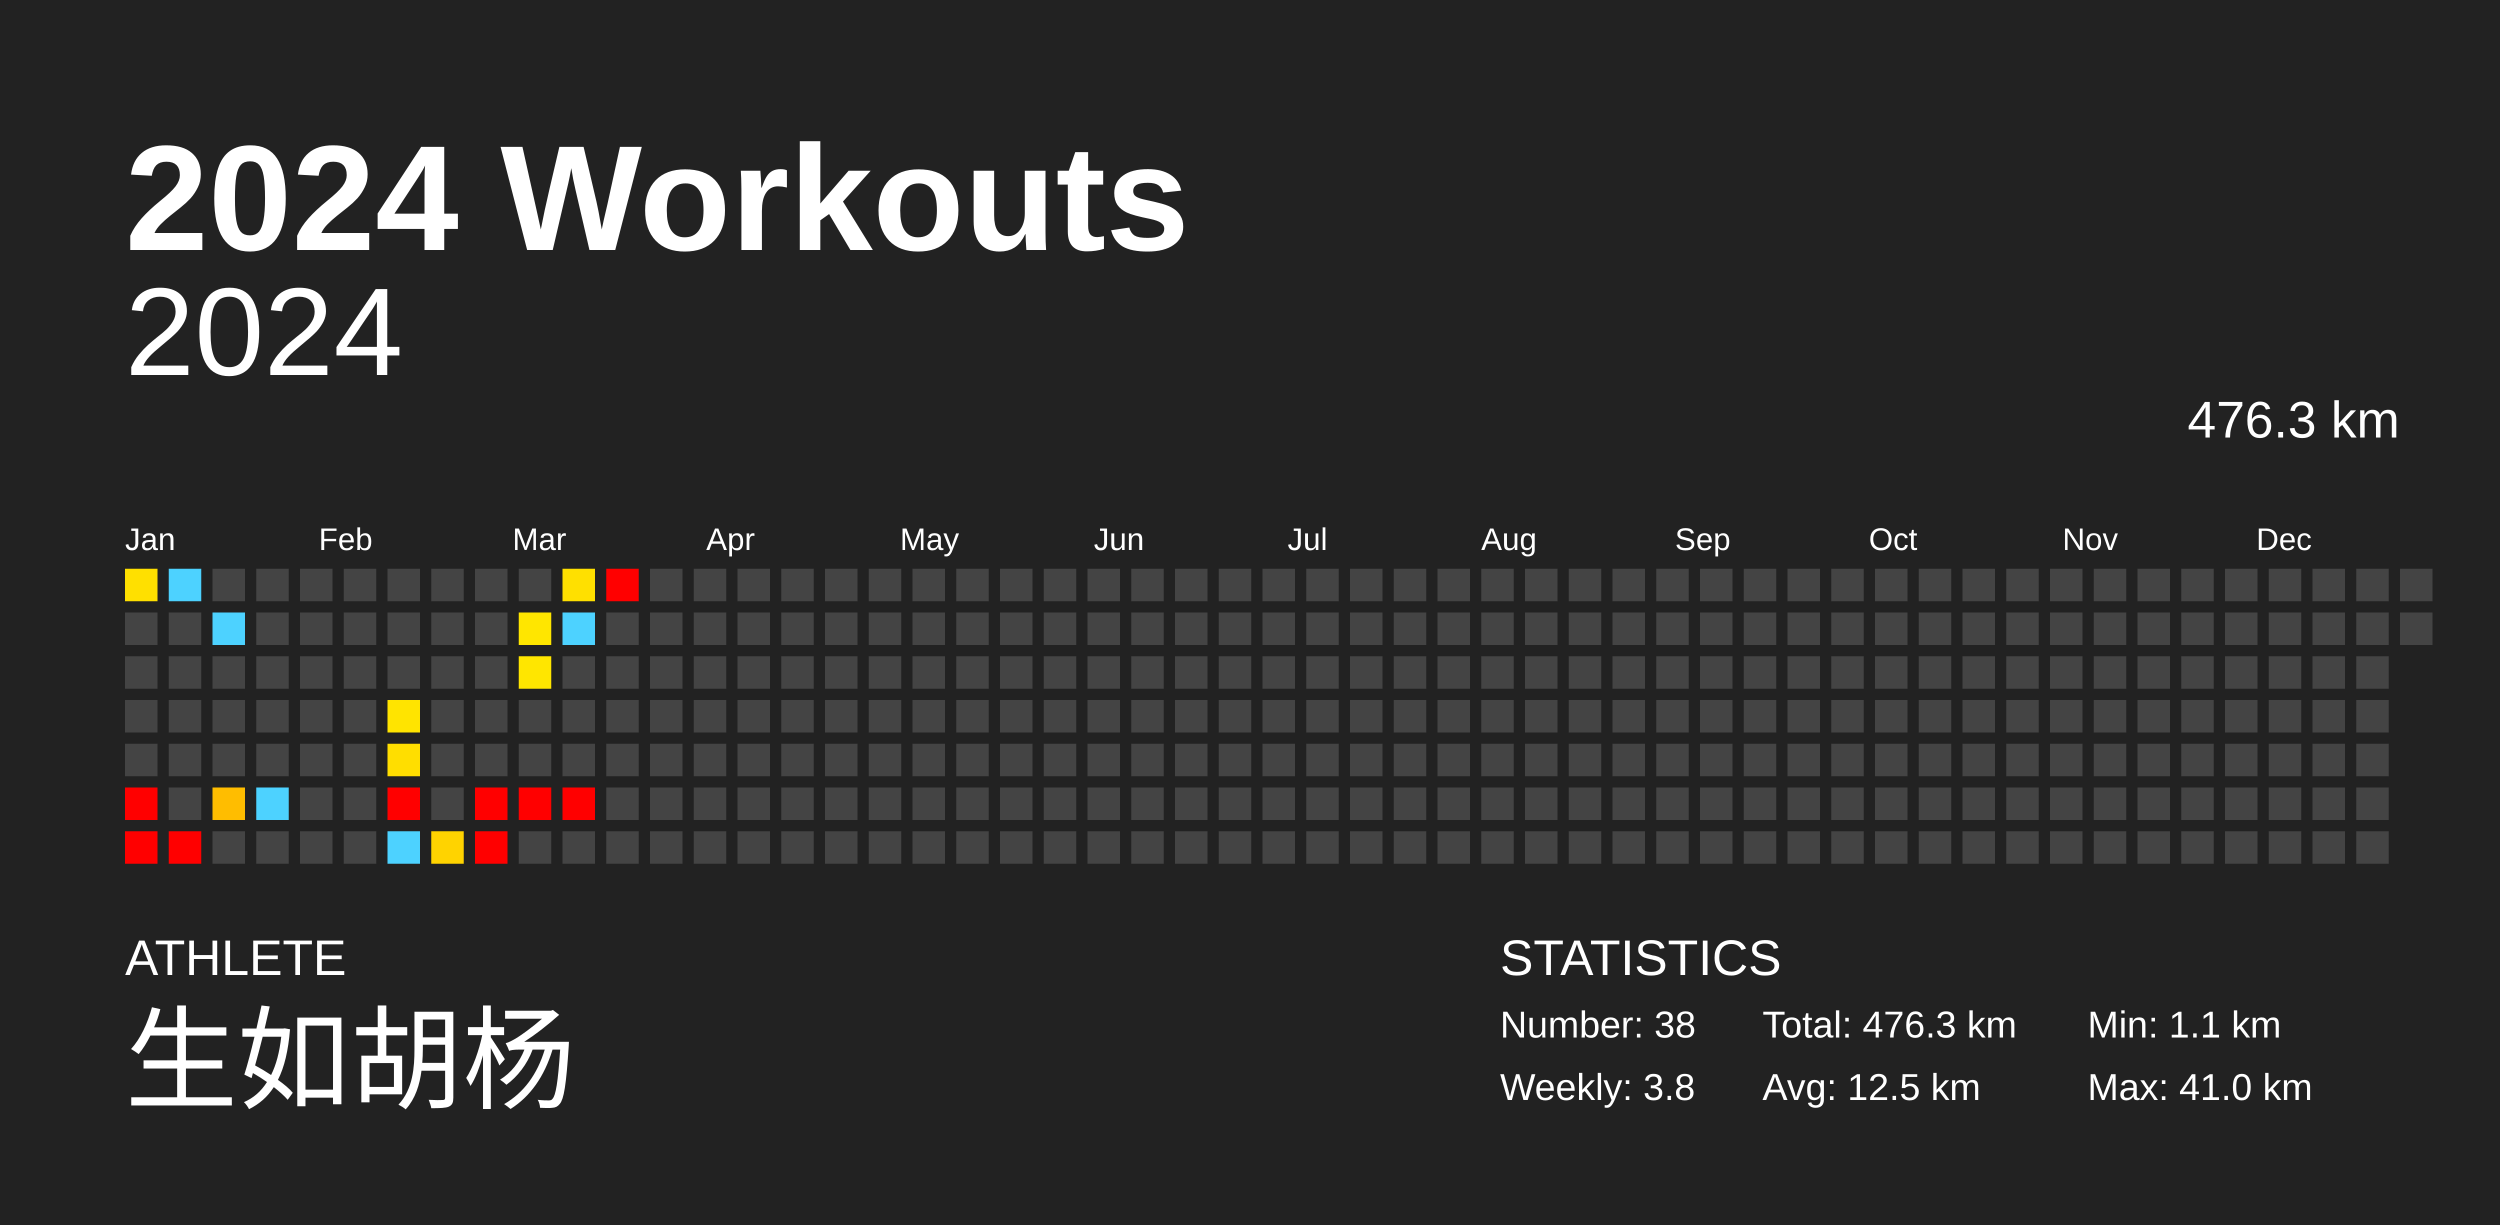
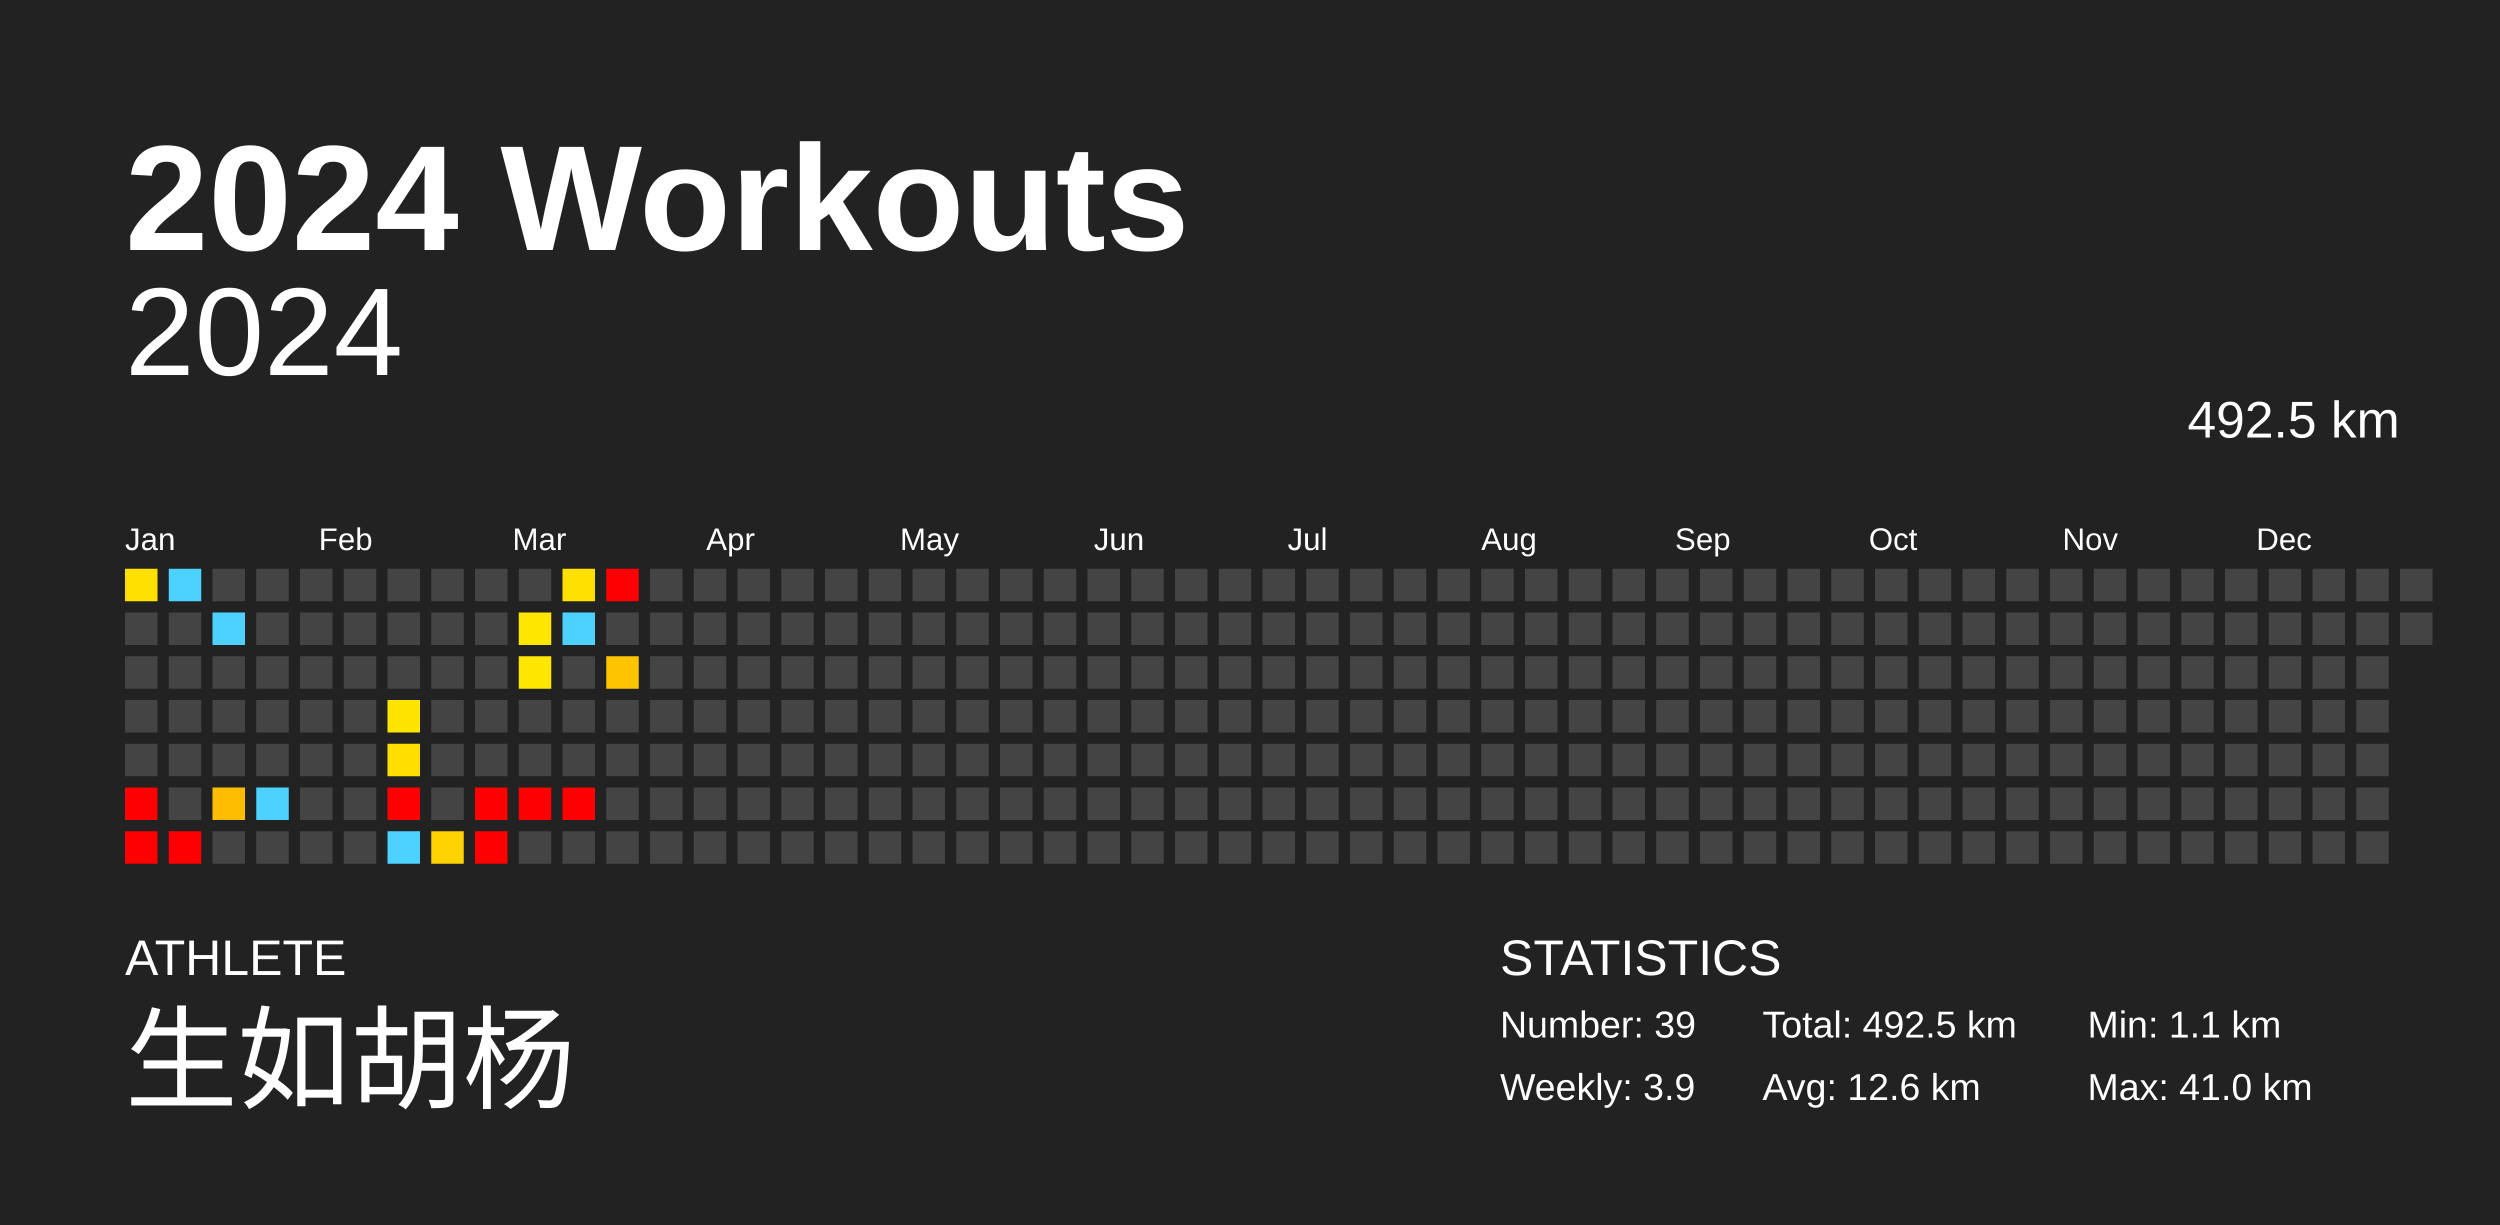
<svg xmlns="http://www.w3.org/2000/svg" baseProfile="full" height="98mm" version="1.1" viewBox="0,0,200,98" width="200mm">
  <defs />
  <rect fill="#222222" height="98" width="200" x="0" y="0" />
  <text fill="#FFFFFF" style="font-size:12px; font-family:Arial; font-weight:bold;" x="10" y="20">2024 Workouts</text>
  <text fill="#FFFFFF" style="font-size:4px; font-family:Arial" x="10" y="78">ATHLETE</text>
  <text fill="#FFFFFF" style="font-size:9px; font-family:Arial" x="10" y="88">生如胡杨</text>
  <text fill="#FFFFFF" style="font-size:4px; font-family:Arial" x="120" y="78">STATISTICS</text>
-   <text fill="#FFFFFF" style="font-size:3px; font-family:Arial" x="120" y="83">Number: 38</text>
-   <text fill="#FFFFFF" style="font-size:3px; font-family:Arial" x="120" y="88">Weekly: 3.8</text>
-   <text fill="#FFFFFF" style="font-size:3px; font-family:Arial" x="141" y="83">Total: 476.3 km</text>
-   <text fill="#FFFFFF" style="font-size:3px; font-family:Arial" x="141" y="88">Avg: 12.5 km</text>
+   <text fill="#FFFFFF" style="font-size:3px; font-family:Arial" x="120" y="83">Number: 39</text>
+   <text fill="#FFFFFF" style="font-size:3px; font-family:Arial" x="120" y="88">Weekly: 3.9</text>
+   <text fill="#FFFFFF" style="font-size:3px; font-family:Arial" x="141" y="83">Total: 492.5 km</text>
+   <text fill="#FFFFFF" style="font-size:3px; font-family:Arial" x="141" y="88">Avg: 12.6 km</text>
  <text fill="#FFFFFF" style="font-size:3px; font-family:Arial" x="167" y="83">Min: 1.1 km</text>
  <text fill="#FFFFFF" style="font-size:3px; font-family:Arial" x="167" y="88">Max: 41.0 km</text>
  <text alignment-baseline="hanging" fill="#FFFFFF" style="font-size:10.0px; font-family:Arial;" x="10" y="30">2024</text>
-   <text alignment-baseline="hanging" fill="#FFFFFF" style="font-size:4.125px; font-family:Arial;" x="175" y="35">476.3 km</text>
+   <text alignment-baseline="hanging" fill="#FFFFFF" style="font-size:4.125px; font-family:Arial;" x="175" y="35">492.5 km</text>
  <text fill="#FFFFFF" style="font-size:2.5px; font-family:Arial" x="10.0" y="44">Jan</text>
  <text fill="#FFFFFF" style="font-size:2.5px; font-family:Arial" x="25.5" y="44">Feb</text>
  <text fill="#FFFFFF" style="font-size:2.5px; font-family:Arial" x="41.0" y="44">Mar</text>
  <text fill="#FFFFFF" style="font-size:2.5px; font-family:Arial" x="56.5" y="44">Apr</text>
  <text fill="#FFFFFF" style="font-size:2.5px; font-family:Arial" x="72.0" y="44">May</text>
  <text fill="#FFFFFF" style="font-size:2.5px; font-family:Arial" x="87.5" y="44">Jun</text>
  <text fill="#FFFFFF" style="font-size:2.5px; font-family:Arial" x="103.0" y="44">Jul</text>
  <text fill="#FFFFFF" style="font-size:2.5px; font-family:Arial" x="118.5" y="44">Aug</text>
  <text fill="#FFFFFF" style="font-size:2.5px; font-family:Arial" x="134.0" y="44">Sep</text>
  <text fill="#FFFFFF" style="font-size:2.5px; font-family:Arial" x="149.5" y="44">Oct</text>
  <text fill="#FFFFFF" style="font-size:2.5px; font-family:Arial" x="165.0" y="44">Nov</text>
  <text fill="#FFFFFF" style="font-size:2.5px; font-family:Arial" x="180.5" y="44">Dec</text>
  <rect fill="#ffe000" height="2.6" width="2.6" x="10.0" y="45.5" />
  <rect fill="#444444" height="2.6" width="2.6" x="10.0" y="49.0" />
  <rect fill="#444444" height="2.6" width="2.6" x="10.0" y="52.5" />
  <rect fill="#444444" height="2.6" width="2.6" x="10.0" y="56.0" />
  <rect fill="#444444" height="2.6" width="2.6" x="10.0" y="59.5" />
  <rect fill="red" height="2.6" width="2.6" x="10.0" y="63.0" />
  <rect fill="red" height="2.6" width="2.6" x="10.0" y="66.5" />
  <rect fill="#4dd2ff" height="2.6" width="2.6" x="13.5" y="45.5" />
  <rect fill="#444444" height="2.6" width="2.6" x="13.5" y="49.0" />
  <rect fill="#444444" height="2.6" width="2.6" x="13.5" y="52.5" />
  <rect fill="#444444" height="2.6" width="2.6" x="13.5" y="56.0" />
  <rect fill="#444444" height="2.6" width="2.6" x="13.5" y="59.5" />
  <rect fill="#444444" height="2.6" width="2.6" x="13.5" y="63.0" />
  <rect fill="red" height="2.6" width="2.6" x="13.5" y="66.5" />
  <rect fill="#444444" height="2.6" width="2.6" x="17.0" y="45.5" />
  <rect fill="#4dd2ff" height="2.6" width="2.6" x="17.0" y="49.0" />
  <rect fill="#444444" height="2.6" width="2.6" x="17.0" y="52.5" />
  <rect fill="#444444" height="2.6" width="2.6" x="17.0" y="56.0" />
  <rect fill="#444444" height="2.6" width="2.6" x="17.0" y="59.5" />
  <rect fill="#ffbd00" height="2.6" width="2.6" x="17.0" y="63.0" />
  <rect fill="#444444" height="2.6" width="2.6" x="17.0" y="66.5" />
  <rect fill="#444444" height="2.6" width="2.6" x="20.5" y="45.5" />
  <rect fill="#444444" height="2.6" width="2.6" x="20.5" y="49.0" />
  <rect fill="#444444" height="2.6" width="2.6" x="20.5" y="52.5" />
  <rect fill="#444444" height="2.6" width="2.6" x="20.5" y="56.0" />
  <rect fill="#444444" height="2.6" width="2.6" x="20.5" y="59.5" />
  <rect fill="#4dd2ff" height="2.6" width="2.6" x="20.5" y="63.0" />
  <rect fill="#444444" height="2.6" width="2.6" x="20.5" y="66.5" />
  <rect fill="#444444" height="2.6" width="2.6" x="24.0" y="45.5" />
  <rect fill="#444444" height="2.6" width="2.6" x="24.0" y="49.0" />
  <rect fill="#444444" height="2.6" width="2.6" x="24.0" y="52.5" />
  <rect fill="#444444" height="2.6" width="2.6" x="24.0" y="56.0" />
  <rect fill="#444444" height="2.6" width="2.6" x="24.0" y="59.5" />
  <rect fill="#444444" height="2.6" width="2.6" x="24.0" y="63.0" />
  <rect fill="#444444" height="2.6" width="2.6" x="24.0" y="66.5" />
  <rect fill="#444444" height="2.6" width="2.6" x="27.5" y="45.5" />
  <rect fill="#444444" height="2.6" width="2.6" x="27.5" y="49.0" />
  <rect fill="#444444" height="2.6" width="2.6" x="27.5" y="52.5" />
  <rect fill="#444444" height="2.6" width="2.6" x="27.5" y="56.0" />
  <rect fill="#444444" height="2.6" width="2.6" x="27.5" y="59.5" />
  <rect fill="#444444" height="2.6" width="2.6" x="27.5" y="63.0" />
  <rect fill="#444444" height="2.6" width="2.6" x="27.5" y="66.5" />
  <rect fill="#444444" height="2.6" width="2.6" x="31.0" y="45.5" />
  <rect fill="#444444" height="2.6" width="2.6" x="31.0" y="49.0" />
  <rect fill="#444444" height="2.6" width="2.6" x="31.0" y="52.5" />
  <rect fill="#ffe400" height="2.6" width="2.6" x="31.0" y="56.0" />
  <rect fill="#ffde00" height="2.6" width="2.6" x="31.0" y="59.5" />
  <rect fill="red" height="2.6" width="2.6" x="31.0" y="63.0" />
  <rect fill="#4dd2ff" height="2.6" width="2.6" x="31.0" y="66.5" />
  <rect fill="#444444" height="2.6" width="2.6" x="34.5" y="45.5" />
  <rect fill="#444444" height="2.6" width="2.6" x="34.5" y="49.0" />
  <rect fill="#444444" height="2.6" width="2.6" x="34.5" y="52.5" />
  <rect fill="#444444" height="2.6" width="2.6" x="34.5" y="56.0" />
  <rect fill="#444444" height="2.6" width="2.6" x="34.5" y="59.5" />
  <rect fill="#444444" height="2.6" width="2.6" x="34.5" y="63.0" />
  <rect fill="#ffd300" height="2.6" width="2.6" x="34.5" y="66.5" />
  <rect fill="#444444" height="2.6" width="2.6" x="38.0" y="45.5" />
  <rect fill="#444444" height="2.6" width="2.6" x="38.0" y="49.0" />
  <rect fill="#444444" height="2.6" width="2.6" x="38.0" y="52.5" />
  <rect fill="#444444" height="2.6" width="2.6" x="38.0" y="56.0" />
  <rect fill="#444444" height="2.6" width="2.6" x="38.0" y="59.5" />
  <rect fill="red" height="2.6" width="2.6" x="38.0" y="63.0" />
  <rect fill="red" height="2.6" width="2.6" x="38.0" y="66.5" />
  <rect fill="#444444" height="2.6" width="2.6" x="41.5" y="45.5" />
  <rect fill="#ffe600" height="2.6" width="2.6" x="41.5" y="49.0" />
  <rect fill="#ffe600" height="2.6" width="2.6" x="41.5" y="52.5" />
  <rect fill="#444444" height="2.6" width="2.6" x="41.5" y="56.0" />
  <rect fill="#444444" height="2.6" width="2.6" x="41.5" y="59.5" />
  <rect fill="red" height="2.6" width="2.6" x="41.5" y="63.0" />
  <rect fill="#444444" height="2.6" width="2.6" x="41.5" y="66.5" />
  <rect fill="#ffe000" height="2.6" width="2.6" x="45.0" y="45.5" />
  <rect fill="#4dd2ff" height="2.6" width="2.6" x="45.0" y="49.0" />
  <rect fill="#444444" height="2.6" width="2.6" x="45.0" y="52.5" />
  <rect fill="#444444" height="2.6" width="2.6" x="45.0" y="56.0" />
  <rect fill="#444444" height="2.6" width="2.6" x="45.0" y="59.5" />
  <rect fill="red" height="2.6" width="2.6" x="45.0" y="63.0" />
  <rect fill="#444444" height="2.6" width="2.6" x="45.0" y="66.5" />
  <rect fill="red" height="2.6" width="2.6" x="48.5" y="45.5" />
  <rect fill="#444444" height="2.6" width="2.6" x="48.5" y="49.0" />
-   <rect fill="#444444" height="2.6" width="2.6" x="48.5" y="52.5" />
+   <rect fill="#ffc400" height="2.6" width="2.6" x="48.5" y="52.5" />
  <rect fill="#444444" height="2.6" width="2.6" x="48.5" y="56.0" />
  <rect fill="#444444" height="2.6" width="2.6" x="48.5" y="59.5" />
  <rect fill="#444444" height="2.6" width="2.6" x="48.5" y="63.0" />
  <rect fill="#444444" height="2.6" width="2.6" x="48.5" y="66.5" />
  <rect fill="#444444" height="2.6" width="2.6" x="52.0" y="45.5" />
  <rect fill="#444444" height="2.6" width="2.6" x="52.0" y="49.0" />
  <rect fill="#444444" height="2.6" width="2.6" x="52.0" y="52.5" />
  <rect fill="#444444" height="2.6" width="2.6" x="52.0" y="56.0" />
  <rect fill="#444444" height="2.6" width="2.6" x="52.0" y="59.5" />
  <rect fill="#444444" height="2.6" width="2.6" x="52.0" y="63.0" />
  <rect fill="#444444" height="2.6" width="2.6" x="52.0" y="66.5" />
  <rect fill="#444444" height="2.6" width="2.6" x="55.5" y="45.5" />
  <rect fill="#444444" height="2.6" width="2.6" x="55.5" y="49.0" />
  <rect fill="#444444" height="2.6" width="2.6" x="55.5" y="52.5" />
  <rect fill="#444444" height="2.6" width="2.6" x="55.5" y="56.0" />
  <rect fill="#444444" height="2.6" width="2.6" x="55.5" y="59.5" />
  <rect fill="#444444" height="2.6" width="2.6" x="55.5" y="63.0" />
  <rect fill="#444444" height="2.6" width="2.6" x="55.5" y="66.5" />
  <rect fill="#444444" height="2.6" width="2.6" x="59.0" y="45.5" />
  <rect fill="#444444" height="2.6" width="2.6" x="59.0" y="49.0" />
  <rect fill="#444444" height="2.6" width="2.6" x="59.0" y="52.5" />
  <rect fill="#444444" height="2.6" width="2.6" x="59.0" y="56.0" />
  <rect fill="#444444" height="2.6" width="2.6" x="59.0" y="59.5" />
  <rect fill="#444444" height="2.6" width="2.6" x="59.0" y="63.0" />
  <rect fill="#444444" height="2.6" width="2.6" x="59.0" y="66.5" />
  <rect fill="#444444" height="2.6" width="2.6" x="62.5" y="45.5" />
  <rect fill="#444444" height="2.6" width="2.6" x="62.5" y="49.0" />
  <rect fill="#444444" height="2.6" width="2.6" x="62.5" y="52.5" />
  <rect fill="#444444" height="2.6" width="2.6" x="62.5" y="56.0" />
  <rect fill="#444444" height="2.6" width="2.6" x="62.5" y="59.5" />
  <rect fill="#444444" height="2.6" width="2.6" x="62.5" y="63.0" />
  <rect fill="#444444" height="2.6" width="2.6" x="62.5" y="66.5" />
  <rect fill="#444444" height="2.6" width="2.6" x="66.0" y="45.5" />
  <rect fill="#444444" height="2.6" width="2.6" x="66.0" y="49.0" />
  <rect fill="#444444" height="2.6" width="2.6" x="66.0" y="52.5" />
  <rect fill="#444444" height="2.6" width="2.6" x="66.0" y="56.0" />
  <rect fill="#444444" height="2.6" width="2.6" x="66.0" y="59.5" />
  <rect fill="#444444" height="2.6" width="2.6" x="66.0" y="63.0" />
  <rect fill="#444444" height="2.6" width="2.6" x="66.0" y="66.5" />
  <rect fill="#444444" height="2.6" width="2.6" x="69.5" y="45.5" />
  <rect fill="#444444" height="2.6" width="2.6" x="69.5" y="49.0" />
  <rect fill="#444444" height="2.6" width="2.6" x="69.5" y="52.5" />
  <rect fill="#444444" height="2.6" width="2.6" x="69.5" y="56.0" />
  <rect fill="#444444" height="2.6" width="2.6" x="69.5" y="59.5" />
  <rect fill="#444444" height="2.6" width="2.6" x="69.5" y="63.0" />
  <rect fill="#444444" height="2.6" width="2.6" x="69.5" y="66.5" />
  <rect fill="#444444" height="2.6" width="2.6" x="73.0" y="45.5" />
  <rect fill="#444444" height="2.6" width="2.6" x="73.0" y="49.0" />
  <rect fill="#444444" height="2.6" width="2.6" x="73.0" y="52.5" />
  <rect fill="#444444" height="2.6" width="2.6" x="73.0" y="56.0" />
  <rect fill="#444444" height="2.6" width="2.6" x="73.0" y="59.5" />
  <rect fill="#444444" height="2.6" width="2.6" x="73.0" y="63.0" />
  <rect fill="#444444" height="2.6" width="2.6" x="73.0" y="66.5" />
  <rect fill="#444444" height="2.6" width="2.6" x="76.5" y="45.5" />
  <rect fill="#444444" height="2.6" width="2.6" x="76.5" y="49.0" />
  <rect fill="#444444" height="2.6" width="2.6" x="76.5" y="52.5" />
  <rect fill="#444444" height="2.6" width="2.6" x="76.5" y="56.0" />
  <rect fill="#444444" height="2.6" width="2.6" x="76.5" y="59.5" />
  <rect fill="#444444" height="2.6" width="2.6" x="76.5" y="63.0" />
  <rect fill="#444444" height="2.6" width="2.6" x="76.5" y="66.5" />
  <rect fill="#444444" height="2.6" width="2.6" x="80.0" y="45.5" />
  <rect fill="#444444" height="2.6" width="2.6" x="80.0" y="49.0" />
  <rect fill="#444444" height="2.6" width="2.6" x="80.0" y="52.5" />
  <rect fill="#444444" height="2.6" width="2.6" x="80.0" y="56.0" />
  <rect fill="#444444" height="2.6" width="2.6" x="80.0" y="59.5" />
  <rect fill="#444444" height="2.6" width="2.6" x="80.0" y="63.0" />
  <rect fill="#444444" height="2.6" width="2.6" x="80.0" y="66.5" />
  <rect fill="#444444" height="2.6" width="2.6" x="83.5" y="45.5" />
  <rect fill="#444444" height="2.6" width="2.6" x="83.5" y="49.0" />
  <rect fill="#444444" height="2.6" width="2.6" x="83.5" y="52.5" />
  <rect fill="#444444" height="2.6" width="2.6" x="83.5" y="56.0" />
  <rect fill="#444444" height="2.6" width="2.6" x="83.5" y="59.5" />
  <rect fill="#444444" height="2.6" width="2.6" x="83.5" y="63.0" />
  <rect fill="#444444" height="2.6" width="2.6" x="83.5" y="66.5" />
  <rect fill="#444444" height="2.6" width="2.6" x="87.0" y="45.5" />
  <rect fill="#444444" height="2.6" width="2.6" x="87.0" y="49.0" />
  <rect fill="#444444" height="2.6" width="2.6" x="87.0" y="52.5" />
  <rect fill="#444444" height="2.6" width="2.6" x="87.0" y="56.0" />
  <rect fill="#444444" height="2.6" width="2.6" x="87.0" y="59.5" />
  <rect fill="#444444" height="2.6" width="2.6" x="87.0" y="63.0" />
  <rect fill="#444444" height="2.6" width="2.6" x="87.0" y="66.5" />
  <rect fill="#444444" height="2.6" width="2.6" x="90.5" y="45.5" />
  <rect fill="#444444" height="2.6" width="2.6" x="90.5" y="49.0" />
  <rect fill="#444444" height="2.6" width="2.6" x="90.5" y="52.5" />
  <rect fill="#444444" height="2.6" width="2.6" x="90.5" y="56.0" />
  <rect fill="#444444" height="2.6" width="2.6" x="90.5" y="59.5" />
  <rect fill="#444444" height="2.6" width="2.6" x="90.5" y="63.0" />
  <rect fill="#444444" height="2.6" width="2.6" x="90.5" y="66.5" />
  <rect fill="#444444" height="2.6" width="2.6" x="94.0" y="45.5" />
  <rect fill="#444444" height="2.6" width="2.6" x="94.0" y="49.0" />
  <rect fill="#444444" height="2.6" width="2.6" x="94.0" y="52.5" />
  <rect fill="#444444" height="2.6" width="2.6" x="94.0" y="56.0" />
  <rect fill="#444444" height="2.6" width="2.6" x="94.0" y="59.5" />
  <rect fill="#444444" height="2.6" width="2.6" x="94.0" y="63.0" />
  <rect fill="#444444" height="2.6" width="2.6" x="94.0" y="66.5" />
  <rect fill="#444444" height="2.6" width="2.6" x="97.5" y="45.5" />
  <rect fill="#444444" height="2.6" width="2.6" x="97.5" y="49.0" />
  <rect fill="#444444" height="2.6" width="2.6" x="97.5" y="52.5" />
  <rect fill="#444444" height="2.6" width="2.6" x="97.5" y="56.0" />
  <rect fill="#444444" height="2.6" width="2.6" x="97.5" y="59.5" />
  <rect fill="#444444" height="2.6" width="2.6" x="97.5" y="63.0" />
  <rect fill="#444444" height="2.6" width="2.6" x="97.5" y="66.5" />
  <rect fill="#444444" height="2.6" width="2.6" x="101.0" y="45.5" />
  <rect fill="#444444" height="2.6" width="2.6" x="101.0" y="49.0" />
  <rect fill="#444444" height="2.6" width="2.6" x="101.0" y="52.5" />
  <rect fill="#444444" height="2.6" width="2.6" x="101.0" y="56.0" />
  <rect fill="#444444" height="2.6" width="2.6" x="101.0" y="59.5" />
  <rect fill="#444444" height="2.6" width="2.6" x="101.0" y="63.0" />
  <rect fill="#444444" height="2.6" width="2.6" x="101.0" y="66.5" />
  <rect fill="#444444" height="2.6" width="2.6" x="104.5" y="45.5" />
  <rect fill="#444444" height="2.6" width="2.6" x="104.5" y="49.0" />
  <rect fill="#444444" height="2.6" width="2.6" x="104.5" y="52.5" />
  <rect fill="#444444" height="2.6" width="2.6" x="104.5" y="56.0" />
  <rect fill="#444444" height="2.6" width="2.6" x="104.5" y="59.5" />
  <rect fill="#444444" height="2.6" width="2.6" x="104.5" y="63.0" />
  <rect fill="#444444" height="2.6" width="2.6" x="104.5" y="66.5" />
  <rect fill="#444444" height="2.6" width="2.6" x="108.0" y="45.5" />
  <rect fill="#444444" height="2.6" width="2.6" x="108.0" y="49.0" />
  <rect fill="#444444" height="2.6" width="2.6" x="108.0" y="52.5" />
  <rect fill="#444444" height="2.6" width="2.6" x="108.0" y="56.0" />
  <rect fill="#444444" height="2.6" width="2.6" x="108.0" y="59.5" />
  <rect fill="#444444" height="2.6" width="2.6" x="108.0" y="63.0" />
  <rect fill="#444444" height="2.6" width="2.6" x="108.0" y="66.5" />
  <rect fill="#444444" height="2.6" width="2.6" x="111.5" y="45.5" />
  <rect fill="#444444" height="2.6" width="2.6" x="111.5" y="49.0" />
  <rect fill="#444444" height="2.6" width="2.6" x="111.5" y="52.5" />
  <rect fill="#444444" height="2.6" width="2.6" x="111.5" y="56.0" />
  <rect fill="#444444" height="2.6" width="2.6" x="111.5" y="59.5" />
  <rect fill="#444444" height="2.6" width="2.6" x="111.5" y="63.0" />
  <rect fill="#444444" height="2.6" width="2.6" x="111.5" y="66.5" />
  <rect fill="#444444" height="2.6" width="2.6" x="115.0" y="45.5" />
  <rect fill="#444444" height="2.6" width="2.6" x="115.0" y="49.0" />
  <rect fill="#444444" height="2.6" width="2.6" x="115.0" y="52.5" />
  <rect fill="#444444" height="2.6" width="2.6" x="115.0" y="56.0" />
  <rect fill="#444444" height="2.6" width="2.6" x="115.0" y="59.5" />
  <rect fill="#444444" height="2.6" width="2.6" x="115.0" y="63.0" />
  <rect fill="#444444" height="2.6" width="2.6" x="115.0" y="66.5" />
  <rect fill="#444444" height="2.6" width="2.6" x="118.5" y="45.5" />
  <rect fill="#444444" height="2.6" width="2.6" x="118.5" y="49.0" />
  <rect fill="#444444" height="2.6" width="2.6" x="118.5" y="52.5" />
  <rect fill="#444444" height="2.6" width="2.6" x="118.5" y="56.0" />
  <rect fill="#444444" height="2.6" width="2.6" x="118.5" y="59.5" />
  <rect fill="#444444" height="2.6" width="2.6" x="118.5" y="63.0" />
  <rect fill="#444444" height="2.6" width="2.6" x="118.5" y="66.5" />
  <rect fill="#444444" height="2.6" width="2.6" x="122.0" y="45.5" />
  <rect fill="#444444" height="2.6" width="2.6" x="122.0" y="49.0" />
  <rect fill="#444444" height="2.6" width="2.6" x="122.0" y="52.5" />
  <rect fill="#444444" height="2.6" width="2.6" x="122.0" y="56.0" />
  <rect fill="#444444" height="2.6" width="2.6" x="122.0" y="59.5" />
  <rect fill="#444444" height="2.6" width="2.6" x="122.0" y="63.0" />
  <rect fill="#444444" height="2.6" width="2.6" x="122.0" y="66.5" />
  <rect fill="#444444" height="2.6" width="2.6" x="125.5" y="45.5" />
  <rect fill="#444444" height="2.6" width="2.6" x="125.5" y="49.0" />
  <rect fill="#444444" height="2.6" width="2.6" x="125.5" y="52.5" />
  <rect fill="#444444" height="2.6" width="2.6" x="125.5" y="56.0" />
  <rect fill="#444444" height="2.6" width="2.6" x="125.5" y="59.5" />
  <rect fill="#444444" height="2.6" width="2.6" x="125.5" y="63.0" />
  <rect fill="#444444" height="2.6" width="2.6" x="125.5" y="66.5" />
  <rect fill="#444444" height="2.6" width="2.6" x="129.0" y="45.5" />
  <rect fill="#444444" height="2.6" width="2.6" x="129.0" y="49.0" />
  <rect fill="#444444" height="2.6" width="2.6" x="129.0" y="52.5" />
  <rect fill="#444444" height="2.6" width="2.6" x="129.0" y="56.0" />
  <rect fill="#444444" height="2.6" width="2.6" x="129.0" y="59.5" />
  <rect fill="#444444" height="2.6" width="2.6" x="129.0" y="63.0" />
  <rect fill="#444444" height="2.6" width="2.6" x="129.0" y="66.5" />
  <rect fill="#444444" height="2.6" width="2.6" x="132.5" y="45.5" />
  <rect fill="#444444" height="2.6" width="2.6" x="132.5" y="49.0" />
  <rect fill="#444444" height="2.6" width="2.6" x="132.5" y="52.5" />
  <rect fill="#444444" height="2.6" width="2.6" x="132.5" y="56.0" />
  <rect fill="#444444" height="2.6" width="2.6" x="132.5" y="59.5" />
  <rect fill="#444444" height="2.6" width="2.6" x="132.5" y="63.0" />
  <rect fill="#444444" height="2.6" width="2.6" x="132.5" y="66.5" />
  <rect fill="#444444" height="2.6" width="2.6" x="136.0" y="45.5" />
  <rect fill="#444444" height="2.6" width="2.6" x="136.0" y="49.0" />
  <rect fill="#444444" height="2.6" width="2.6" x="136.0" y="52.5" />
  <rect fill="#444444" height="2.6" width="2.6" x="136.0" y="56.0" />
  <rect fill="#444444" height="2.6" width="2.6" x="136.0" y="59.5" />
  <rect fill="#444444" height="2.6" width="2.6" x="136.0" y="63.0" />
  <rect fill="#444444" height="2.6" width="2.6" x="136.0" y="66.5" />
  <rect fill="#444444" height="2.6" width="2.6" x="139.5" y="45.5" />
  <rect fill="#444444" height="2.6" width="2.6" x="139.5" y="49.0" />
  <rect fill="#444444" height="2.6" width="2.6" x="139.5" y="52.5" />
  <rect fill="#444444" height="2.6" width="2.6" x="139.5" y="56.0" />
  <rect fill="#444444" height="2.6" width="2.6" x="139.5" y="59.5" />
  <rect fill="#444444" height="2.6" width="2.6" x="139.5" y="63.0" />
  <rect fill="#444444" height="2.6" width="2.6" x="139.5" y="66.5" />
  <rect fill="#444444" height="2.6" width="2.6" x="143.0" y="45.5" />
  <rect fill="#444444" height="2.6" width="2.6" x="143.0" y="49.0" />
  <rect fill="#444444" height="2.6" width="2.6" x="143.0" y="52.5" />
  <rect fill="#444444" height="2.6" width="2.6" x="143.0" y="56.0" />
  <rect fill="#444444" height="2.6" width="2.6" x="143.0" y="59.5" />
  <rect fill="#444444" height="2.6" width="2.6" x="143.0" y="63.0" />
  <rect fill="#444444" height="2.6" width="2.6" x="143.0" y="66.5" />
  <rect fill="#444444" height="2.6" width="2.6" x="146.5" y="45.5" />
  <rect fill="#444444" height="2.6" width="2.6" x="146.5" y="49.0" />
  <rect fill="#444444" height="2.6" width="2.6" x="146.5" y="52.5" />
  <rect fill="#444444" height="2.6" width="2.6" x="146.5" y="56.0" />
  <rect fill="#444444" height="2.6" width="2.6" x="146.5" y="59.5" />
  <rect fill="#444444" height="2.6" width="2.6" x="146.5" y="63.0" />
  <rect fill="#444444" height="2.6" width="2.6" x="146.5" y="66.5" />
  <rect fill="#444444" height="2.6" width="2.6" x="150.0" y="45.5" />
  <rect fill="#444444" height="2.6" width="2.6" x="150.0" y="49.0" />
  <rect fill="#444444" height="2.6" width="2.6" x="150.0" y="52.5" />
  <rect fill="#444444" height="2.6" width="2.6" x="150.0" y="56.0" />
  <rect fill="#444444" height="2.6" width="2.6" x="150.0" y="59.5" />
  <rect fill="#444444" height="2.6" width="2.6" x="150.0" y="63.0" />
  <rect fill="#444444" height="2.6" width="2.6" x="150.0" y="66.5" />
  <rect fill="#444444" height="2.6" width="2.6" x="153.5" y="45.5" />
  <rect fill="#444444" height="2.6" width="2.6" x="153.5" y="49.0" />
  <rect fill="#444444" height="2.6" width="2.6" x="153.5" y="52.5" />
  <rect fill="#444444" height="2.6" width="2.6" x="153.5" y="56.0" />
  <rect fill="#444444" height="2.6" width="2.6" x="153.5" y="59.5" />
  <rect fill="#444444" height="2.6" width="2.6" x="153.5" y="63.0" />
  <rect fill="#444444" height="2.6" width="2.6" x="153.5" y="66.5" />
  <rect fill="#444444" height="2.6" width="2.6" x="157.0" y="45.5" />
  <rect fill="#444444" height="2.6" width="2.6" x="157.0" y="49.0" />
  <rect fill="#444444" height="2.6" width="2.6" x="157.0" y="52.5" />
  <rect fill="#444444" height="2.6" width="2.6" x="157.0" y="56.0" />
  <rect fill="#444444" height="2.6" width="2.6" x="157.0" y="59.5" />
  <rect fill="#444444" height="2.6" width="2.6" x="157.0" y="63.0" />
  <rect fill="#444444" height="2.6" width="2.6" x="157.0" y="66.5" />
  <rect fill="#444444" height="2.6" width="2.6" x="160.5" y="45.5" />
  <rect fill="#444444" height="2.6" width="2.6" x="160.5" y="49.0" />
  <rect fill="#444444" height="2.6" width="2.6" x="160.5" y="52.5" />
  <rect fill="#444444" height="2.6" width="2.6" x="160.5" y="56.0" />
  <rect fill="#444444" height="2.6" width="2.6" x="160.5" y="59.5" />
  <rect fill="#444444" height="2.6" width="2.6" x="160.5" y="63.0" />
  <rect fill="#444444" height="2.6" width="2.6" x="160.5" y="66.5" />
  <rect fill="#444444" height="2.6" width="2.6" x="164.0" y="45.5" />
  <rect fill="#444444" height="2.6" width="2.6" x="164.0" y="49.0" />
  <rect fill="#444444" height="2.6" width="2.6" x="164.0" y="52.5" />
  <rect fill="#444444" height="2.6" width="2.6" x="164.0" y="56.0" />
  <rect fill="#444444" height="2.6" width="2.6" x="164.0" y="59.5" />
  <rect fill="#444444" height="2.6" width="2.6" x="164.0" y="63.0" />
  <rect fill="#444444" height="2.6" width="2.6" x="164.0" y="66.5" />
  <rect fill="#444444" height="2.6" width="2.6" x="167.5" y="45.5" />
  <rect fill="#444444" height="2.6" width="2.6" x="167.5" y="49.0" />
  <rect fill="#444444" height="2.6" width="2.6" x="167.5" y="52.5" />
  <rect fill="#444444" height="2.6" width="2.6" x="167.5" y="56.0" />
  <rect fill="#444444" height="2.6" width="2.6" x="167.5" y="59.5" />
  <rect fill="#444444" height="2.6" width="2.6" x="167.5" y="63.0" />
  <rect fill="#444444" height="2.6" width="2.6" x="167.5" y="66.5" />
  <rect fill="#444444" height="2.6" width="2.6" x="171.0" y="45.5" />
  <rect fill="#444444" height="2.6" width="2.6" x="171.0" y="49.0" />
  <rect fill="#444444" height="2.6" width="2.6" x="171.0" y="52.5" />
  <rect fill="#444444" height="2.6" width="2.6" x="171.0" y="56.0" />
  <rect fill="#444444" height="2.6" width="2.6" x="171.0" y="59.5" />
  <rect fill="#444444" height="2.6" width="2.6" x="171.0" y="63.0" />
  <rect fill="#444444" height="2.6" width="2.6" x="171.0" y="66.5" />
  <rect fill="#444444" height="2.6" width="2.6" x="174.5" y="45.5" />
  <rect fill="#444444" height="2.6" width="2.6" x="174.5" y="49.0" />
  <rect fill="#444444" height="2.6" width="2.6" x="174.5" y="52.5" />
  <rect fill="#444444" height="2.6" width="2.6" x="174.5" y="56.0" />
  <rect fill="#444444" height="2.6" width="2.6" x="174.5" y="59.5" />
  <rect fill="#444444" height="2.6" width="2.6" x="174.5" y="63.0" />
  <rect fill="#444444" height="2.6" width="2.6" x="174.5" y="66.5" />
  <rect fill="#444444" height="2.6" width="2.6" x="178.0" y="45.5" />
  <rect fill="#444444" height="2.6" width="2.6" x="178.0" y="49.0" />
  <rect fill="#444444" height="2.6" width="2.6" x="178.0" y="52.5" />
  <rect fill="#444444" height="2.6" width="2.6" x="178.0" y="56.0" />
  <rect fill="#444444" height="2.6" width="2.6" x="178.0" y="59.5" />
  <rect fill="#444444" height="2.6" width="2.6" x="178.0" y="63.0" />
  <rect fill="#444444" height="2.6" width="2.6" x="178.0" y="66.5" />
  <rect fill="#444444" height="2.6" width="2.6" x="181.5" y="45.5" />
  <rect fill="#444444" height="2.6" width="2.6" x="181.5" y="49.0" />
  <rect fill="#444444" height="2.6" width="2.6" x="181.5" y="52.5" />
  <rect fill="#444444" height="2.6" width="2.6" x="181.5" y="56.0" />
  <rect fill="#444444" height="2.6" width="2.6" x="181.5" y="59.5" />
  <rect fill="#444444" height="2.6" width="2.6" x="181.5" y="63.0" />
  <rect fill="#444444" height="2.6" width="2.6" x="181.5" y="66.5" />
  <rect fill="#444444" height="2.6" width="2.6" x="185.0" y="45.5" />
  <rect fill="#444444" height="2.6" width="2.6" x="185.0" y="49.0" />
  <rect fill="#444444" height="2.6" width="2.6" x="185.0" y="52.5" />
  <rect fill="#444444" height="2.6" width="2.6" x="185.0" y="56.0" />
  <rect fill="#444444" height="2.6" width="2.6" x="185.0" y="59.5" />
  <rect fill="#444444" height="2.6" width="2.6" x="185.0" y="63.0" />
  <rect fill="#444444" height="2.6" width="2.6" x="185.0" y="66.5" />
  <rect fill="#444444" height="2.6" width="2.6" x="188.5" y="45.5" />
  <rect fill="#444444" height="2.6" width="2.6" x="188.5" y="49.0" />
  <rect fill="#444444" height="2.6" width="2.6" x="188.5" y="52.5" />
  <rect fill="#444444" height="2.6" width="2.6" x="188.5" y="56.0" />
  <rect fill="#444444" height="2.6" width="2.6" x="188.5" y="59.5" />
  <rect fill="#444444" height="2.6" width="2.6" x="188.5" y="63.0" />
  <rect fill="#444444" height="2.6" width="2.6" x="188.5" y="66.5" />
  <rect fill="#444444" height="2.6" width="2.6" x="192.0" y="45.5" />
  <rect fill="#444444" height="2.6" width="2.6" x="192.0" y="49.0" />
</svg>
